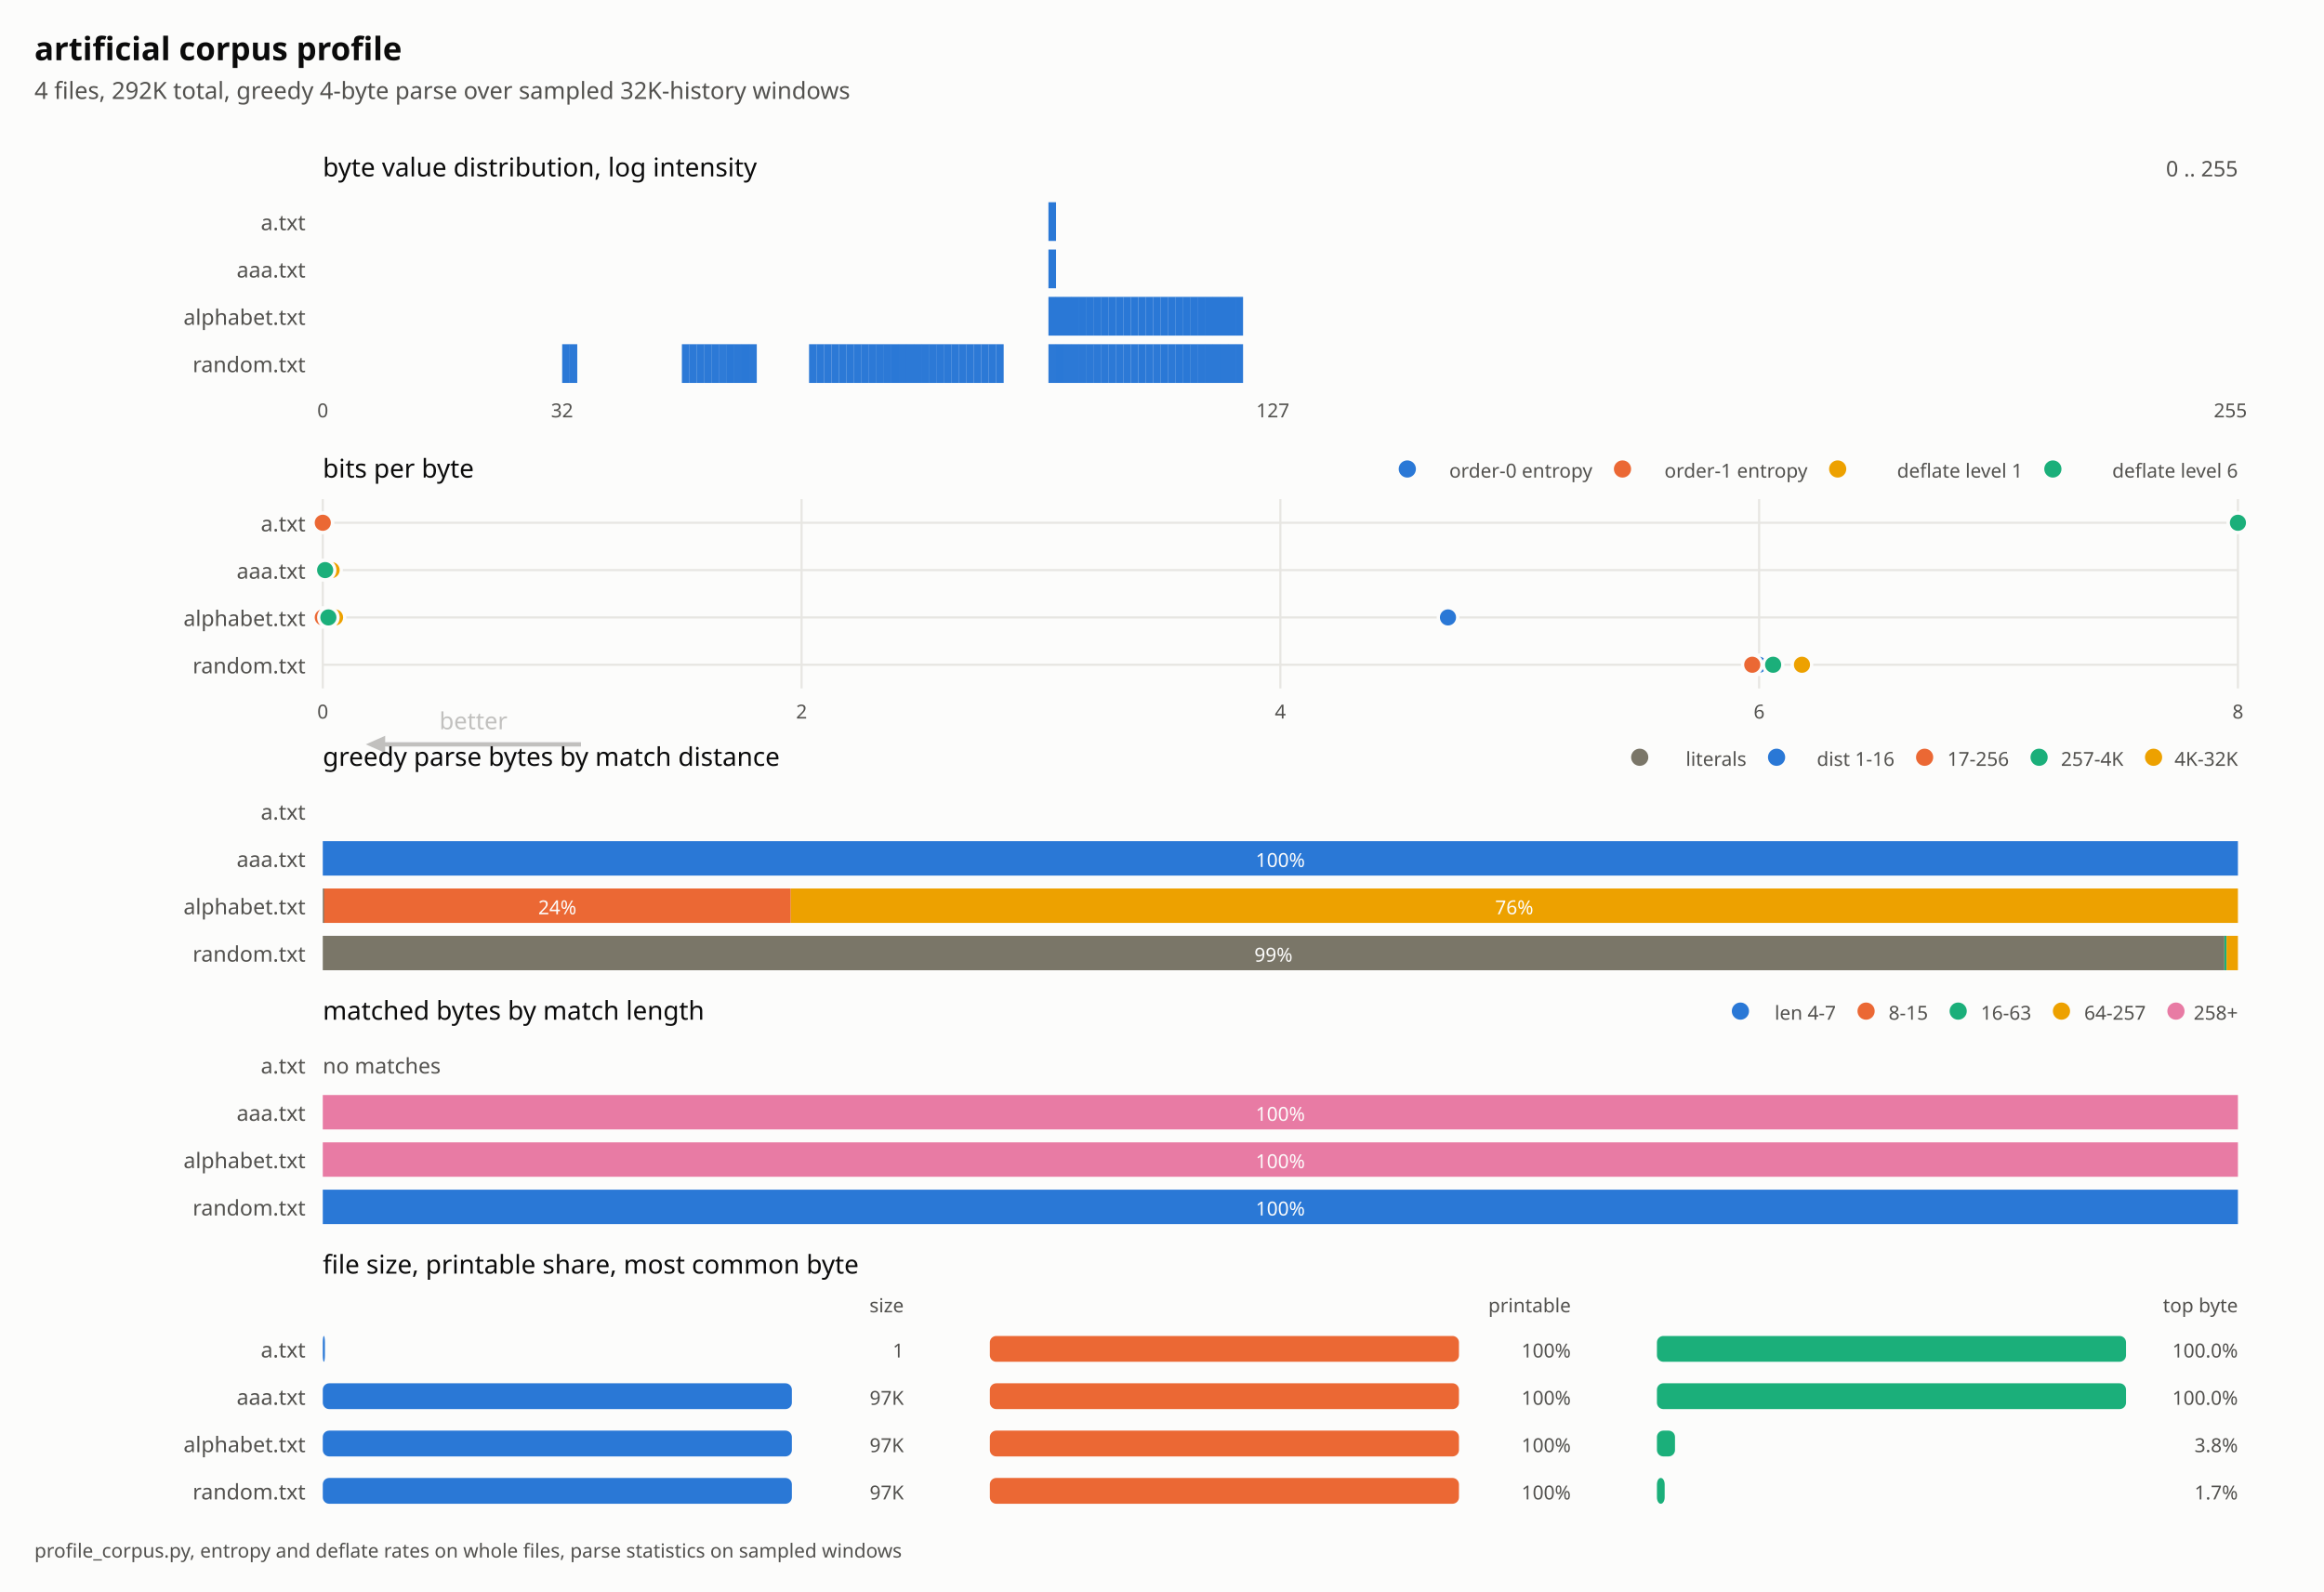
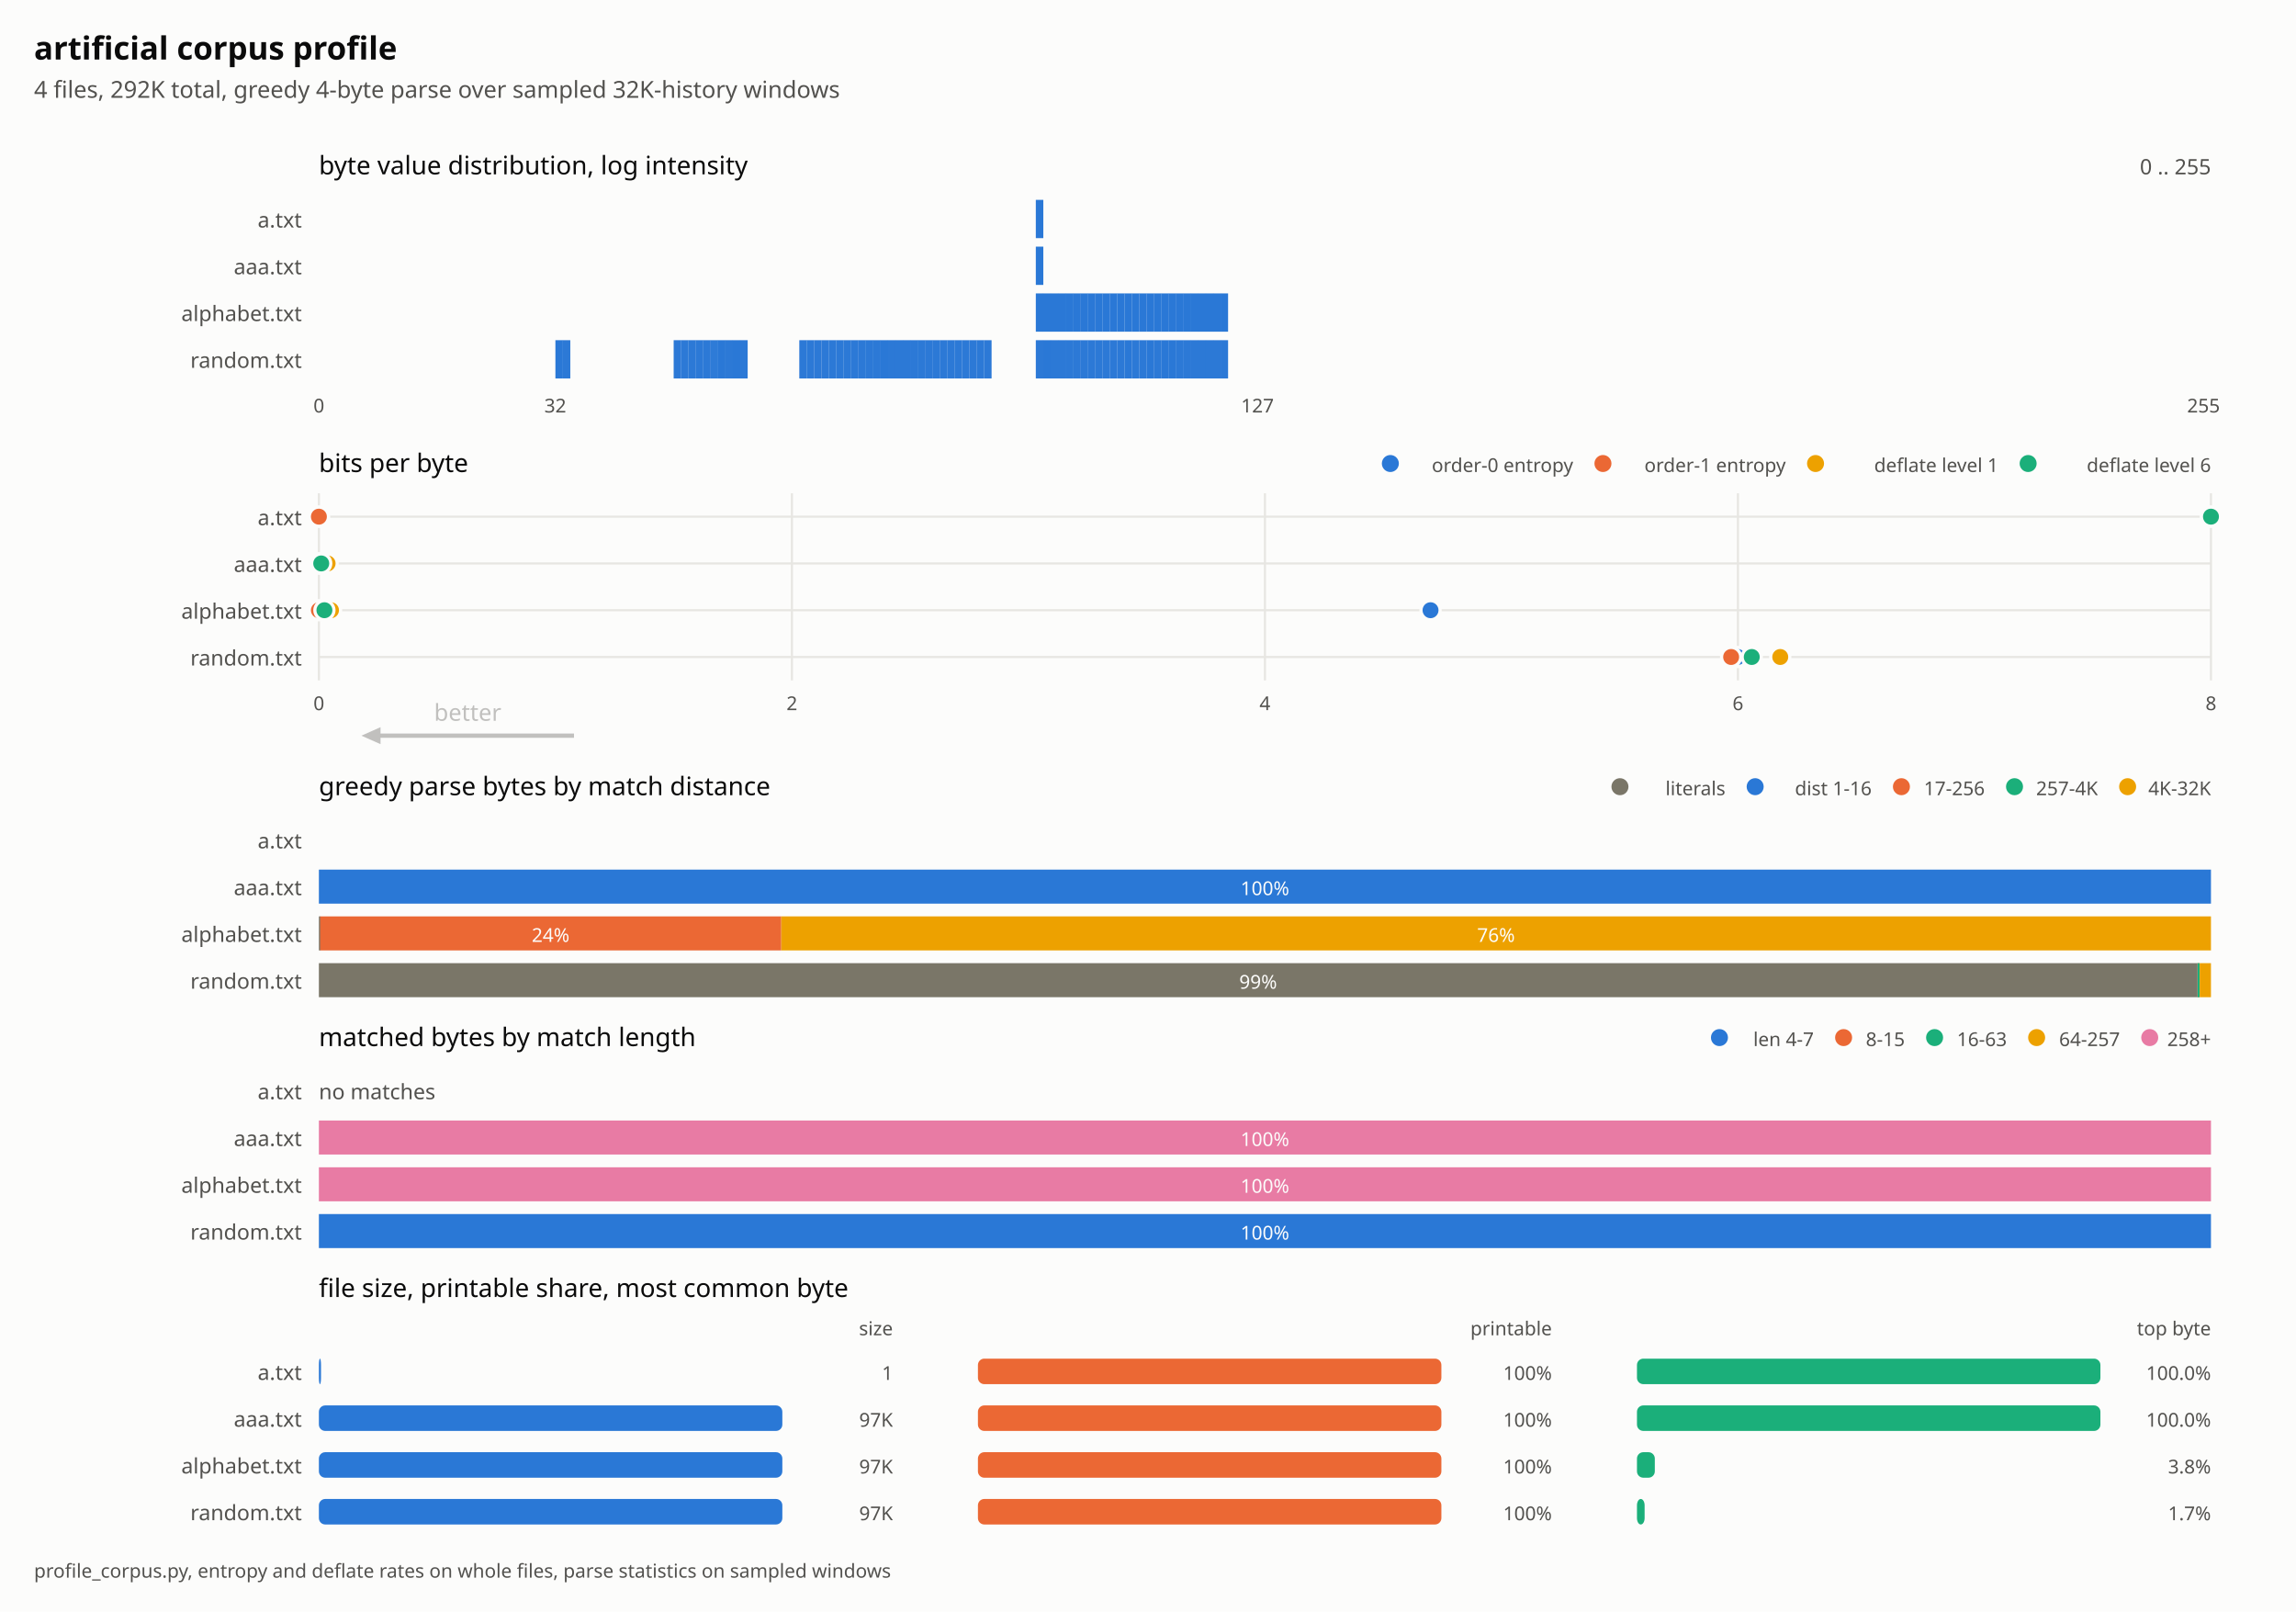
- <svg xmlns="http://www.w3.org/2000/svg" width="1080" height="740" viewBox="0 0 1080 740" font-family="system-ui, sans-serif">
+ <svg xmlns="http://www.w3.org/2000/svg" width="1080" height="758" viewBox="0 0 1080 758" font-family="system-ui, sans-serif">
  <style>@media (prefers-color-scheme: dark){[fill="#fcfcfb"]{fill:#201f1d}[stroke="#fcfcfb"]{stroke:#201f1d}[fill="#0b0b0b"]{fill:#e8e6e3}[stroke="#0b0b0b"]{stroke:#e8e6e3}[fill="#52514e"]{fill:#a8a49d}[stroke="#52514e"]{stroke:#a8a49d}[fill="#e7e6e2"]{fill:#343230}[stroke="#e7e6e2"]{stroke:#343230}[fill="#c98500"]{fill:#d69a2d}[stroke="#c98500"]{stroke:#d69a2d}[fill="#eb6834"]{fill:#dd5c26}[stroke="#eb6834"]{stroke:#dd5c26}[fill="#eda100"]{fill:#c08800}[stroke="#eda100"]{stroke:#c08800}[fill="#e87ba4"]{fill:#d1678f}[stroke="#e87ba4"]{stroke:#d1678f}[fill="#4a3aa7"]{fill:#7263cf}[stroke="#4a3aa7"]{stroke:#7263cf}[fill="#a6339a"]{fill:#c257b5}[stroke="#a6339a"]{stroke:#c257b5}[fill="#7a7668"]{fill:#948e82}[stroke="#7a7668"]{stroke:#948e82}}</style>
-   <rect width="1080" height="740" fill="#fcfcfb" />
+   <rect width="1080" height="758" fill="#fcfcfb" />
  <text x="16.0" y="28.0" font-size="15" fill="#0b0b0b" text-anchor="start" font-weight="bold">artificial corpus profile</text>
  <text x="16.0" y="46.0" font-size="11" fill="#52514e" text-anchor="start" font-weight="normal">4 files, 292K total, greedy 4-byte parse over sampled 32K-history windows</text>
  <text x="150.0" y="82.0" font-size="12" fill="#0b0b0b" text-anchor="start" font-weight="normal">byte value distribution, log intensity</text>
  <text x="1040.0" y="82.0" font-size="10" fill="#52514e" text-anchor="end" font-weight="normal">0 .. 255</text>
  <text x="142.0" y="107.0" font-size="10" fill="#52514e" text-anchor="end" font-weight="normal">a.txt</text>
  <text x="142.0" y="129.0" font-size="10" fill="#52514e" text-anchor="end" font-weight="normal">aaa.txt</text>
  <text x="142.0" y="151.0" font-size="10" fill="#52514e" text-anchor="end" font-weight="normal">alphabet.txt</text>
  <text x="142.0" y="173.0" font-size="10" fill="#52514e" text-anchor="end" font-weight="normal">random.txt</text>
  <g fill="#2a78d6">
    <rect x="487.23" y="94.0" width="3.53" height="18" opacity="1.00" />
  </g>
  <g fill="#2a78d6">
    <rect x="487.23" y="116.0" width="3.53" height="18" opacity="1.00" />
  </g>
  <g fill="#2a78d6">
    <rect x="487.23" y="138.0" width="3.53" height="18" opacity="1.00" />
    <rect x="490.70" y="138.0" width="3.53" height="18" opacity="1.00" />
    <rect x="494.18" y="138.0" width="3.53" height="18" opacity="1.00" />
    <rect x="497.66" y="138.0" width="3.53" height="18" opacity="1.00" />
    <rect x="501.13" y="138.0" width="3.53" height="18" opacity="1.00" />
    <rect x="504.61" y="138.0" width="3.53" height="18" opacity="1.00" />
    <rect x="508.09" y="138.0" width="3.53" height="18" opacity="1.00" />
    <rect x="511.56" y="138.0" width="3.53" height="18" opacity="1.00" />
    <rect x="515.04" y="138.0" width="3.53" height="18" opacity="1.00" />
    <rect x="518.52" y="138.0" width="3.53" height="18" opacity="1.00" />
    <rect x="521.99" y="138.0" width="3.53" height="18" opacity="1.00" />
    <rect x="525.47" y="138.0" width="3.53" height="18" opacity="1.00" />
    <rect x="528.95" y="138.0" width="3.53" height="18" opacity="1.00" />
    <rect x="532.42" y="138.0" width="3.53" height="18" opacity="1.00" />
    <rect x="535.90" y="138.0" width="3.53" height="18" opacity="1.00" />
    <rect x="539.38" y="138.0" width="3.53" height="18" opacity="1.00" />
    <rect x="542.85" y="138.0" width="3.53" height="18" opacity="1.00" />
    <rect x="546.33" y="138.0" width="3.53" height="18" opacity="1.00" />
    <rect x="549.80" y="138.0" width="3.53" height="18" opacity="1.00" />
    <rect x="553.28" y="138.0" width="3.53" height="18" opacity="1.00" />
    <rect x="556.76" y="138.0" width="3.53" height="18" opacity="1.00" />
    <rect x="560.23" y="138.0" width="3.53" height="18" opacity="1.00" />
    <rect x="563.71" y="138.0" width="3.53" height="18" opacity="1.00" />
    <rect x="567.19" y="138.0" width="3.53" height="18" opacity="1.00" />
    <rect x="570.66" y="138.0" width="3.53" height="18" opacity="1.00" />
    <rect x="574.14" y="138.0" width="3.53" height="18" opacity="1.00" />
  </g>
  <g fill="#2a78d6">
    <rect x="261.25" y="160.0" width="3.53" height="18" opacity="1.00" />
    <rect x="264.73" y="160.0" width="3.53" height="18" opacity="0.99" />
    <rect x="316.88" y="160.0" width="3.53" height="18" opacity="0.99" />
    <rect x="320.35" y="160.0" width="3.53" height="18" opacity="0.99" />
    <rect x="323.83" y="160.0" width="3.53" height="18" opacity="0.99" />
    <rect x="327.30" y="160.0" width="3.53" height="18" opacity="0.99" />
    <rect x="330.78" y="160.0" width="3.53" height="18" opacity="0.99" />
    <rect x="334.26" y="160.0" width="3.53" height="18" opacity="0.98" />
    <rect x="337.73" y="160.0" width="3.53" height="18" opacity="1.00" />
    <rect x="341.21" y="160.0" width="3.53" height="18" opacity="0.99" />
    <rect x="344.69" y="160.0" width="3.53" height="18" opacity="1.00" />
    <rect x="348.16" y="160.0" width="3.53" height="18" opacity="0.99" />
    <rect x="375.98" y="160.0" width="3.53" height="18" opacity="0.99" />
    <rect x="379.45" y="160.0" width="3.53" height="18" opacity="0.99" />
    <rect x="382.93" y="160.0" width="3.53" height="18" opacity="0.99" />
    <rect x="386.41" y="160.0" width="3.53" height="18" opacity="0.99" />
    <rect x="389.88" y="160.0" width="3.53" height="18" opacity="0.99" />
    <rect x="393.36" y="160.0" width="3.53" height="18" opacity="0.99" />
    <rect x="396.84" y="160.0" width="3.53" height="18" opacity="0.99" />
    <rect x="400.31" y="160.0" width="3.53" height="18" opacity="0.99" />
    <rect x="403.79" y="160.0" width="3.53" height="18" opacity="0.99" />
    <rect x="407.27" y="160.0" width="3.53" height="18" opacity="0.99" />
    <rect x="410.74" y="160.0" width="3.53" height="18" opacity="0.99" />
    <rect x="414.22" y="160.0" width="3.53" height="18" opacity="1.00" />
    <rect x="417.70" y="160.0" width="3.53" height="18" opacity="0.99" />
    <rect x="421.17" y="160.0" width="3.53" height="18" opacity="0.99" />
    <rect x="424.65" y="160.0" width="3.53" height="18" opacity="0.99" />
    <rect x="428.12" y="160.0" width="3.53" height="18" opacity="0.99" />
    <rect x="431.60" y="160.0" width="3.53" height="18" opacity="0.99" />
    <rect x="435.08" y="160.0" width="3.53" height="18" opacity="0.99" />
    <rect x="438.55" y="160.0" width="3.53" height="18" opacity="0.99" />
    <rect x="442.03" y="160.0" width="3.53" height="18" opacity="0.99" />
    <rect x="445.51" y="160.0" width="3.53" height="18" opacity="0.99" />
    <rect x="448.98" y="160.0" width="3.53" height="18" opacity="0.99" />
    <rect x="452.46" y="160.0" width="3.53" height="18" opacity="0.99" />
    <rect x="455.94" y="160.0" width="3.53" height="18" opacity="0.99" />
    <rect x="459.41" y="160.0" width="3.53" height="18" opacity="0.99" />
    <rect x="462.89" y="160.0" width="3.53" height="18" opacity="0.99" />
    <rect x="487.23" y="160.0" width="3.53" height="18" opacity="0.99" />
    <rect x="490.70" y="160.0" width="3.53" height="18" opacity="1.00" />
    <rect x="494.18" y="160.0" width="3.53" height="18" opacity="0.99" />
    <rect x="497.66" y="160.0" width="3.53" height="18" opacity="0.99" />
    <rect x="501.13" y="160.0" width="3.53" height="18" opacity="0.99" />
    <rect x="504.61" y="160.0" width="3.53" height="18" opacity="0.99" />
    <rect x="508.09" y="160.0" width="3.53" height="18" opacity="0.99" />
    <rect x="511.56" y="160.0" width="3.53" height="18" opacity="0.99" />
    <rect x="515.04" y="160.0" width="3.53" height="18" opacity="0.99" />
    <rect x="518.52" y="160.0" width="3.53" height="18" opacity="0.99" />
    <rect x="521.99" y="160.0" width="3.53" height="18" opacity="0.99" />
    <rect x="525.47" y="160.0" width="3.53" height="18" opacity="0.99" />
    <rect x="528.95" y="160.0" width="3.53" height="18" opacity="1.00" />
    <rect x="532.42" y="160.0" width="3.53" height="18" opacity="0.99" />
    <rect x="535.90" y="160.0" width="3.53" height="18" opacity="0.99" />
    <rect x="539.38" y="160.0" width="3.53" height="18" opacity="1.00" />
    <rect x="542.85" y="160.0" width="3.53" height="18" opacity="0.99" />
    <rect x="546.33" y="160.0" width="3.53" height="18" opacity="1.00" />
    <rect x="549.80" y="160.0" width="3.53" height="18" opacity="1.00" />
    <rect x="553.28" y="160.0" width="3.53" height="18" opacity="0.99" />
    <rect x="556.76" y="160.0" width="3.53" height="18" opacity="0.99" />
    <rect x="560.23" y="160.0" width="3.53" height="18" opacity="0.99" />
    <rect x="563.71" y="160.0" width="3.53" height="18" opacity="0.99" />
    <rect x="567.19" y="160.0" width="3.53" height="18" opacity="0.99" />
    <rect x="570.66" y="160.0" width="3.53" height="18" opacity="0.99" />
    <rect x="574.14" y="160.0" width="3.53" height="18" opacity="0.99" />
  </g>
  <text x="150.0" y="194.0" font-size="9" fill="#52514e" text-anchor="middle" font-weight="normal">0</text>
  <text x="261.2" y="194.0" font-size="9" fill="#52514e" text-anchor="middle" font-weight="normal">32</text>
  <text x="591.5" y="194.0" font-size="9" fill="#52514e" text-anchor="middle" font-weight="normal">127</text>
  <text x="1036.5" y="194.0" font-size="9" fill="#52514e" text-anchor="middle" font-weight="normal">255</text>
  <text x="150.0" y="222.0" font-size="12" fill="#0b0b0b" text-anchor="start" font-weight="normal">bits per byte</text>
  <text x="1040.0" y="222.0" font-size="9" fill="#52514e" text-anchor="end" font-weight="normal">deflate level 6</text>
  <circle cx="954.0" cy="218" r="4" fill="#1baf7a" />
  <text x="940.0" y="222.0" font-size="9" fill="#52514e" text-anchor="end" font-weight="normal">deflate level 1</text>
  <circle cx="854.0" cy="218" r="4" fill="#eda100" />
  <text x="840.0" y="222.0" font-size="9" fill="#52514e" text-anchor="end" font-weight="normal">order-1 entropy</text>
  <circle cx="754.0" cy="218" r="4" fill="#eb6834" />
  <text x="740.0" y="222.0" font-size="9" fill="#52514e" text-anchor="end" font-weight="normal">order-0 entropy</text>
  <circle cx="654.0" cy="218" r="4" fill="#2a78d6" />
  <text x="142.0" y="247.0" font-size="10" fill="#52514e" text-anchor="end" font-weight="normal">a.txt</text>
  <text x="142.0" y="269.0" font-size="10" fill="#52514e" text-anchor="end" font-weight="normal">aaa.txt</text>
  <text x="142.0" y="291.0" font-size="10" fill="#52514e" text-anchor="end" font-weight="normal">alphabet.txt</text>
  <text x="142.0" y="313.0" font-size="10" fill="#52514e" text-anchor="end" font-weight="normal">random.txt</text>
  <line x1="150.0" y1="232.0" x2="150.0" y2="320.0" stroke="#e7e6e2" stroke-width="1" />
  <text x="150.0" y="334.0" font-size="9" fill="#52514e" text-anchor="middle" font-weight="normal">0</text>
  <line x1="372.5" y1="232.0" x2="372.5" y2="320.0" stroke="#e7e6e2" stroke-width="1" />
  <text x="372.5" y="334.0" font-size="9" fill="#52514e" text-anchor="middle" font-weight="normal">2</text>
  <line x1="595.0" y1="232.0" x2="595.0" y2="320.0" stroke="#e7e6e2" stroke-width="1" />
  <text x="595.0" y="334.0" font-size="9" fill="#52514e" text-anchor="middle" font-weight="normal">4</text>
  <line x1="817.5" y1="232.0" x2="817.5" y2="320.0" stroke="#e7e6e2" stroke-width="1" />
  <text x="817.5" y="334.0" font-size="9" fill="#52514e" text-anchor="middle" font-weight="normal">6</text>
  <line x1="1040.0" y1="232.0" x2="1040.0" y2="320.0" stroke="#e7e6e2" stroke-width="1" />
  <text x="1040.0" y="334.0" font-size="9" fill="#52514e" text-anchor="middle" font-weight="normal">8</text>
  <line x1="150.0" y1="243.0" x2="1040.0" y2="243.0" stroke="#e7e6e2" stroke-width="1" />
  <circle cx="150.0" cy="243.0" r="4.5" fill="#2a78d6" stroke="#fcfcfb" stroke-width="1.5" />
  <circle cx="150.0" cy="243.0" r="4.5" fill="#eb6834" stroke="#fcfcfb" stroke-width="1.5" />
  <circle cx="1040.0" cy="243.0" r="4.5" fill="#eda100" stroke="#fcfcfb" stroke-width="1.5" />
  <circle cx="1040.0" cy="243.0" r="4.5" fill="#1baf7a" stroke="#fcfcfb" stroke-width="1.5" />
  <line x1="150.0" y1="265.0" x2="1040.0" y2="265.0" stroke="#e7e6e2" stroke-width="1" />
  <circle cx="150.0" cy="265.0" r="4.5" fill="#2a78d6" stroke="#fcfcfb" stroke-width="1.5" />
  <circle cx="150.0" cy="265.0" r="4.5" fill="#eb6834" stroke="#fcfcfb" stroke-width="1.5" />
  <circle cx="154.1" cy="265.0" r="4.5" fill="#eda100" stroke="#fcfcfb" stroke-width="1.5" />
  <circle cx="151.1" cy="265.0" r="4.5" fill="#1baf7a" stroke="#fcfcfb" stroke-width="1.5" />
  <line x1="150.0" y1="287.0" x2="1040.0" y2="287.0" stroke="#e7e6e2" stroke-width="1" />
  <circle cx="672.9" cy="287.0" r="4.5" fill="#2a78d6" stroke="#fcfcfb" stroke-width="1.5" />
  <circle cx="150.0" cy="287.0" r="4.5" fill="#eb6834" stroke="#fcfcfb" stroke-width="1.5" />
  <circle cx="155.7" cy="287.0" r="4.5" fill="#eda100" stroke="#fcfcfb" stroke-width="1.5" />
  <circle cx="152.6" cy="287.0" r="4.5" fill="#1baf7a" stroke="#fcfcfb" stroke-width="1.5" />
  <line x1="150.0" y1="309.0" x2="1040.0" y2="309.0" stroke="#e7e6e2" stroke-width="1" />
  <circle cx="817.4" cy="309.0" r="4.5" fill="#2a78d6" stroke="#fcfcfb" stroke-width="1.5" />
  <circle cx="814.3" cy="309.0" r="4.5" fill="#eb6834" stroke="#fcfcfb" stroke-width="1.5" />
  <circle cx="837.4" cy="309.0" r="4.5" fill="#eda100" stroke="#fcfcfb" stroke-width="1.5" />
  <circle cx="824.0" cy="309.0" r="4.5" fill="#1baf7a" stroke="#fcfcfb" stroke-width="1.5" />
  <g opacity="0.35">
    <line x1="270.0" y1="346.0" x2="176.0" y2="346.0" stroke="#52514e" stroke-width="2" />
    <polygon points="170.0,346.0 179.0,342.0 179.0,350.0" fill="#52514e" />
    <text x="220.0" y="339.0" font-size="11" fill="#52514e" text-anchor="middle" transform="rotate(360.0 220.0 346.0)">better</text>
  </g>
-   <text x="150.0" y="356.0" font-size="12" fill="#0b0b0b" text-anchor="start" font-weight="normal">greedy parse bytes by match distance</text>
-   <text x="1040.0" y="356.0" font-size="9" fill="#52514e" text-anchor="end" font-weight="normal">4K-32K</text>
-   <circle cx="1000.8" cy="352" r="4" fill="#eda100" />
-   <text x="986.8" y="356.0" font-size="9" fill="#52514e" text-anchor="end" font-weight="normal">257-4K</text>
-   <circle cx="947.6" cy="352" r="4" fill="#1baf7a" />
-   <text x="933.6" y="356.0" font-size="9" fill="#52514e" text-anchor="end" font-weight="normal">17-256</text>
-   <circle cx="894.4" cy="352" r="4" fill="#eb6834" />
-   <text x="880.4" y="356.0" font-size="9" fill="#52514e" text-anchor="end" font-weight="normal">dist 1-16</text>
-   <circle cx="825.6" cy="352" r="4" fill="#2a78d6" />
-   <text x="811.6" y="356.0" font-size="9" fill="#52514e" text-anchor="end" font-weight="normal">literals</text>
-   <circle cx="762.0" cy="352" r="4" fill="#7a7668" />
-   <text x="142.0" y="381.0" font-size="10" fill="#52514e" text-anchor="end" font-weight="normal">a.txt</text>
-   <text x="142.0" y="403.0" font-size="10" fill="#52514e" text-anchor="end" font-weight="normal">aaa.txt</text>
-   <text x="142.0" y="425.0" font-size="10" fill="#52514e" text-anchor="end" font-weight="normal">alphabet.txt</text>
-   <text x="142.0" y="447.0" font-size="10" fill="#52514e" text-anchor="end" font-weight="normal">random.txt</text>
-   <rect x="150.0" y="391" width="890.0" height="16" fill="#2a78d6" />
-   <text x="595.0" y="403.0" font-size="9" fill="#fcfcfb" text-anchor="middle" font-weight="normal">100%</text>
-   <rect x="150.0" y="413" width="0.8" height="16" fill="#7a7668" />
-   <rect x="150.6" y="413" width="216.9" height="16" fill="#eb6834" />
-   <text x="259.0" y="425.0" font-size="9" fill="#fcfcfb" text-anchor="middle" font-weight="normal">24%</text>
-   <rect x="367.5" y="413" width="672.5" height="16" fill="#eda100" />
-   <text x="703.7" y="425.0" font-size="9" fill="#fcfcfb" text-anchor="middle" font-weight="normal">76%</text>
-   <rect x="150.0" y="435" width="883.7" height="16" fill="#7a7668" />
-   <text x="591.8" y="447.0" font-size="9" fill="#fcfcfb" text-anchor="middle" font-weight="normal">99%</text>
-   <rect x="1033.7" y="435" width="0.8" height="16" fill="#eb6834" />
-   <rect x="1033.7" y="435" width="1.0" height="16" fill="#1baf7a" />
-   <rect x="1034.7" y="435" width="5.3" height="16" fill="#eda100" />
-   <text x="150.0" y="474.0" font-size="12" fill="#0b0b0b" text-anchor="start" font-weight="normal">matched bytes by match length</text>
-   <text x="1040.0" y="474.0" font-size="9" fill="#52514e" text-anchor="end" font-weight="normal">258+</text>
-   <circle cx="1011.2" cy="470" r="4" fill="#e87ba4" />
-   <text x="997.2" y="474.0" font-size="9" fill="#52514e" text-anchor="end" font-weight="normal">64-257</text>
-   <circle cx="958.0" cy="470" r="4" fill="#eda100" />
-   <text x="944.0" y="474.0" font-size="9" fill="#52514e" text-anchor="end" font-weight="normal">16-63</text>
-   <circle cx="910.0" cy="470" r="4" fill="#1baf7a" />
-   <text x="896.0" y="474.0" font-size="9" fill="#52514e" text-anchor="end" font-weight="normal">8-15</text>
-   <circle cx="867.2" cy="470" r="4" fill="#eb6834" />
-   <text x="853.2" y="474.0" font-size="9" fill="#52514e" text-anchor="end" font-weight="normal">len 4-7</text>
-   <circle cx="808.8" cy="470" r="4" fill="#2a78d6" />
-   <text x="142.0" y="499.0" font-size="10" fill="#52514e" text-anchor="end" font-weight="normal">a.txt</text>
-   <text x="142.0" y="521.0" font-size="10" fill="#52514e" text-anchor="end" font-weight="normal">aaa.txt</text>
-   <text x="142.0" y="543.0" font-size="10" fill="#52514e" text-anchor="end" font-weight="normal">alphabet.txt</text>
-   <text x="142.0" y="565.0" font-size="10" fill="#52514e" text-anchor="end" font-weight="normal">random.txt</text>
-   <text x="150.0" y="499.0" font-size="10" fill="#52514e" text-anchor="start" font-weight="normal">no matches</text>
-   <rect x="150.0" y="509" width="890.0" height="16" fill="#e87ba4" />
-   <text x="595.0" y="521.0" font-size="9" fill="#fcfcfb" text-anchor="middle" font-weight="normal">100%</text>
-   <rect x="150.0" y="531" width="890.0" height="16" fill="#e87ba4" />
-   <text x="595.0" y="543.0" font-size="9" fill="#fcfcfb" text-anchor="middle" font-weight="normal">100%</text>
-   <rect x="150.0" y="553" width="890.0" height="16" fill="#2a78d6" />
-   <text x="595.0" y="565.0" font-size="9" fill="#fcfcfb" text-anchor="middle" font-weight="normal">100%</text>
-   <text x="150.0" y="592.0" font-size="12" fill="#0b0b0b" text-anchor="start" font-weight="normal">file size, printable share, most common byte</text>
-   <text x="142.0" y="631.0" font-size="10" fill="#52514e" text-anchor="end" font-weight="normal">a.txt</text>
-   <text x="142.0" y="653.0" font-size="10" fill="#52514e" text-anchor="end" font-weight="normal">aaa.txt</text>
-   <text x="142.0" y="675.0" font-size="10" fill="#52514e" text-anchor="end" font-weight="normal">alphabet.txt</text>
-   <text x="142.0" y="697.0" font-size="10" fill="#52514e" text-anchor="end" font-weight="normal">random.txt</text>
-   <text x="420.0" y="610.0" font-size="9" fill="#52514e" text-anchor="end" font-weight="normal">size</text>
-   <text x="730.0" y="610.0" font-size="9" fill="#52514e" text-anchor="end" font-weight="normal">printable</text>
-   <text x="1040.0" y="610.0" font-size="9" fill="#52514e" text-anchor="end" font-weight="normal">top byte</text>
-   <rect x="150.0" y="621" width="1.0" height="12" rx="3" fill="#2a78d6" />
-   <text x="420.0" y="631.0" font-size="9" fill="#52514e" text-anchor="end" font-weight="normal">1</text>
-   <rect x="460.0" y="621" width="218.0" height="12" rx="3" fill="#eb6834" />
-   <text x="730.0" y="631.0" font-size="9" fill="#52514e" text-anchor="end" font-weight="normal">100%</text>
-   <rect x="770.0" y="621" width="218.0" height="12" rx="3" fill="#1baf7a" />
-   <text x="1040.0" y="631.0" font-size="9" fill="#52514e" text-anchor="end" font-weight="normal">100.0%</text>
-   <rect x="150.0" y="643" width="218.0" height="12" rx="3" fill="#2a78d6" />
-   <text x="420.0" y="653.0" font-size="9" fill="#52514e" text-anchor="end" font-weight="normal">97K</text>
-   <rect x="460.0" y="643" width="218.0" height="12" rx="3" fill="#eb6834" />
-   <text x="730.0" y="653.0" font-size="9" fill="#52514e" text-anchor="end" font-weight="normal">100%</text>
-   <rect x="770.0" y="643" width="218.0" height="12" rx="3" fill="#1baf7a" />
-   <text x="1040.0" y="653.0" font-size="9" fill="#52514e" text-anchor="end" font-weight="normal">100.0%</text>
-   <rect x="150.0" y="665" width="218.0" height="12" rx="3" fill="#2a78d6" />
-   <text x="420.0" y="675.0" font-size="9" fill="#52514e" text-anchor="end" font-weight="normal">97K</text>
-   <rect x="460.0" y="665" width="218.0" height="12" rx="3" fill="#eb6834" />
-   <text x="730.0" y="675.0" font-size="9" fill="#52514e" text-anchor="end" font-weight="normal">100%</text>
-   <rect x="770.0" y="665" width="8.4" height="12" rx="3" fill="#1baf7a" />
-   <text x="1040.0" y="675.0" font-size="9" fill="#52514e" text-anchor="end" font-weight="normal">3.8%</text>
-   <rect x="150.0" y="687" width="218.0" height="12" rx="3" fill="#2a78d6" />
-   <text x="420.0" y="697.0" font-size="9" fill="#52514e" text-anchor="end" font-weight="normal">97K</text>
-   <rect x="460.0" y="687" width="218.0" height="12" rx="3" fill="#eb6834" />
-   <text x="730.0" y="697.0" font-size="9" fill="#52514e" text-anchor="end" font-weight="normal">100%</text>
-   <rect x="770.0" y="687" width="3.6" height="12" rx="3" fill="#1baf7a" />
-   <text x="1040.0" y="697.0" font-size="9" fill="#52514e" text-anchor="end" font-weight="normal">1.7%</text>
-   <text x="16.0" y="724.0" font-size="9" fill="#52514e" text-anchor="start" font-weight="normal">profile_corpus.py, entropy and deflate rates on whole files, parse statistics on sampled windows</text>
+   <text x="150.0" y="374.0" font-size="12" fill="#0b0b0b" text-anchor="start" font-weight="normal">greedy parse bytes by match distance</text>
+   <text x="1040.0" y="374.0" font-size="9" fill="#52514e" text-anchor="end" font-weight="normal">4K-32K</text>
+   <circle cx="1000.8" cy="370" r="4" fill="#eda100" />
+   <text x="986.8" y="374.0" font-size="9" fill="#52514e" text-anchor="end" font-weight="normal">257-4K</text>
+   <circle cx="947.6" cy="370" r="4" fill="#1baf7a" />
+   <text x="933.6" y="374.0" font-size="9" fill="#52514e" text-anchor="end" font-weight="normal">17-256</text>
+   <circle cx="894.4" cy="370" r="4" fill="#eb6834" />
+   <text x="880.4" y="374.0" font-size="9" fill="#52514e" text-anchor="end" font-weight="normal">dist 1-16</text>
+   <circle cx="825.6" cy="370" r="4" fill="#2a78d6" />
+   <text x="811.6" y="374.0" font-size="9" fill="#52514e" text-anchor="end" font-weight="normal">literals</text>
+   <circle cx="762.0" cy="370" r="4" fill="#7a7668" />
+   <text x="142.0" y="399.0" font-size="10" fill="#52514e" text-anchor="end" font-weight="normal">a.txt</text>
+   <text x="142.0" y="421.0" font-size="10" fill="#52514e" text-anchor="end" font-weight="normal">aaa.txt</text>
+   <text x="142.0" y="443.0" font-size="10" fill="#52514e" text-anchor="end" font-weight="normal">alphabet.txt</text>
+   <text x="142.0" y="465.0" font-size="10" fill="#52514e" text-anchor="end" font-weight="normal">random.txt</text>
+   <rect x="150.0" y="409" width="890.0" height="16" fill="#2a78d6" />
+   <text x="595.0" y="421.0" font-size="9" fill="#fcfcfb" text-anchor="middle" font-weight="normal">100%</text>
+   <rect x="150.0" y="431" width="0.8" height="16" fill="#7a7668" />
+   <rect x="150.6" y="431" width="216.9" height="16" fill="#eb6834" />
+   <text x="259.0" y="443.0" font-size="9" fill="#fcfcfb" text-anchor="middle" font-weight="normal">24%</text>
+   <rect x="367.5" y="431" width="672.5" height="16" fill="#eda100" />
+   <text x="703.7" y="443.0" font-size="9" fill="#fcfcfb" text-anchor="middle" font-weight="normal">76%</text>
+   <rect x="150.0" y="453" width="883.7" height="16" fill="#7a7668" />
+   <text x="591.8" y="465.0" font-size="9" fill="#fcfcfb" text-anchor="middle" font-weight="normal">99%</text>
+   <rect x="1033.7" y="453" width="0.8" height="16" fill="#eb6834" />
+   <rect x="1033.7" y="453" width="1.0" height="16" fill="#1baf7a" />
+   <rect x="1034.7" y="453" width="5.3" height="16" fill="#eda100" />
+   <text x="150.0" y="492.0" font-size="12" fill="#0b0b0b" text-anchor="start" font-weight="normal">matched bytes by match length</text>
+   <text x="1040.0" y="492.0" font-size="9" fill="#52514e" text-anchor="end" font-weight="normal">258+</text>
+   <circle cx="1011.2" cy="488" r="4" fill="#e87ba4" />
+   <text x="997.2" y="492.0" font-size="9" fill="#52514e" text-anchor="end" font-weight="normal">64-257</text>
+   <circle cx="958.0" cy="488" r="4" fill="#eda100" />
+   <text x="944.0" y="492.0" font-size="9" fill="#52514e" text-anchor="end" font-weight="normal">16-63</text>
+   <circle cx="910.0" cy="488" r="4" fill="#1baf7a" />
+   <text x="896.0" y="492.0" font-size="9" fill="#52514e" text-anchor="end" font-weight="normal">8-15</text>
+   <circle cx="867.2" cy="488" r="4" fill="#eb6834" />
+   <text x="853.2" y="492.0" font-size="9" fill="#52514e" text-anchor="end" font-weight="normal">len 4-7</text>
+   <circle cx="808.8" cy="488" r="4" fill="#2a78d6" />
+   <text x="142.0" y="517.0" font-size="10" fill="#52514e" text-anchor="end" font-weight="normal">a.txt</text>
+   <text x="142.0" y="539.0" font-size="10" fill="#52514e" text-anchor="end" font-weight="normal">aaa.txt</text>
+   <text x="142.0" y="561.0" font-size="10" fill="#52514e" text-anchor="end" font-weight="normal">alphabet.txt</text>
+   <text x="142.0" y="583.0" font-size="10" fill="#52514e" text-anchor="end" font-weight="normal">random.txt</text>
+   <text x="150.0" y="517.0" font-size="10" fill="#52514e" text-anchor="start" font-weight="normal">no matches</text>
+   <rect x="150.0" y="527" width="890.0" height="16" fill="#e87ba4" />
+   <text x="595.0" y="539.0" font-size="9" fill="#fcfcfb" text-anchor="middle" font-weight="normal">100%</text>
+   <rect x="150.0" y="549" width="890.0" height="16" fill="#e87ba4" />
+   <text x="595.0" y="561.0" font-size="9" fill="#fcfcfb" text-anchor="middle" font-weight="normal">100%</text>
+   <rect x="150.0" y="571" width="890.0" height="16" fill="#2a78d6" />
+   <text x="595.0" y="583.0" font-size="9" fill="#fcfcfb" text-anchor="middle" font-weight="normal">100%</text>
+   <text x="150.0" y="610.0" font-size="12" fill="#0b0b0b" text-anchor="start" font-weight="normal">file size, printable share, most common byte</text>
+   <text x="142.0" y="649.0" font-size="10" fill="#52514e" text-anchor="end" font-weight="normal">a.txt</text>
+   <text x="142.0" y="671.0" font-size="10" fill="#52514e" text-anchor="end" font-weight="normal">aaa.txt</text>
+   <text x="142.0" y="693.0" font-size="10" fill="#52514e" text-anchor="end" font-weight="normal">alphabet.txt</text>
+   <text x="142.0" y="715.0" font-size="10" fill="#52514e" text-anchor="end" font-weight="normal">random.txt</text>
+   <text x="420.0" y="628.0" font-size="9" fill="#52514e" text-anchor="end" font-weight="normal">size</text>
+   <text x="730.0" y="628.0" font-size="9" fill="#52514e" text-anchor="end" font-weight="normal">printable</text>
+   <text x="1040.0" y="628.0" font-size="9" fill="#52514e" text-anchor="end" font-weight="normal">top byte</text>
+   <rect x="150.0" y="639" width="1.0" height="12" rx="3" fill="#2a78d6" />
+   <text x="420.0" y="649.0" font-size="9" fill="#52514e" text-anchor="end" font-weight="normal">1</text>
+   <rect x="460.0" y="639" width="218.0" height="12" rx="3" fill="#eb6834" />
+   <text x="730.0" y="649.0" font-size="9" fill="#52514e" text-anchor="end" font-weight="normal">100%</text>
+   <rect x="770.0" y="639" width="218.0" height="12" rx="3" fill="#1baf7a" />
+   <text x="1040.0" y="649.0" font-size="9" fill="#52514e" text-anchor="end" font-weight="normal">100.0%</text>
+   <rect x="150.0" y="661" width="218.0" height="12" rx="3" fill="#2a78d6" />
+   <text x="420.0" y="671.0" font-size="9" fill="#52514e" text-anchor="end" font-weight="normal">97K</text>
+   <rect x="460.0" y="661" width="218.0" height="12" rx="3" fill="#eb6834" />
+   <text x="730.0" y="671.0" font-size="9" fill="#52514e" text-anchor="end" font-weight="normal">100%</text>
+   <rect x="770.0" y="661" width="218.0" height="12" rx="3" fill="#1baf7a" />
+   <text x="1040.0" y="671.0" font-size="9" fill="#52514e" text-anchor="end" font-weight="normal">100.0%</text>
+   <rect x="150.0" y="683" width="218.0" height="12" rx="3" fill="#2a78d6" />
+   <text x="420.0" y="693.0" font-size="9" fill="#52514e" text-anchor="end" font-weight="normal">97K</text>
+   <rect x="460.0" y="683" width="218.0" height="12" rx="3" fill="#eb6834" />
+   <text x="730.0" y="693.0" font-size="9" fill="#52514e" text-anchor="end" font-weight="normal">100%</text>
+   <rect x="770.0" y="683" width="8.4" height="12" rx="3" fill="#1baf7a" />
+   <text x="1040.0" y="693.0" font-size="9" fill="#52514e" text-anchor="end" font-weight="normal">3.8%</text>
+   <rect x="150.0" y="705" width="218.0" height="12" rx="3" fill="#2a78d6" />
+   <text x="420.0" y="715.0" font-size="9" fill="#52514e" text-anchor="end" font-weight="normal">97K</text>
+   <rect x="460.0" y="705" width="218.0" height="12" rx="3" fill="#eb6834" />
+   <text x="730.0" y="715.0" font-size="9" fill="#52514e" text-anchor="end" font-weight="normal">100%</text>
+   <rect x="770.0" y="705" width="3.6" height="12" rx="3" fill="#1baf7a" />
+   <text x="1040.0" y="715.0" font-size="9" fill="#52514e" text-anchor="end" font-weight="normal">1.7%</text>
+   <text x="16.0" y="742.0" font-size="9" fill="#52514e" text-anchor="start" font-weight="normal">profile_corpus.py, entropy and deflate rates on whole files, parse statistics on sampled windows</text>
</svg>
